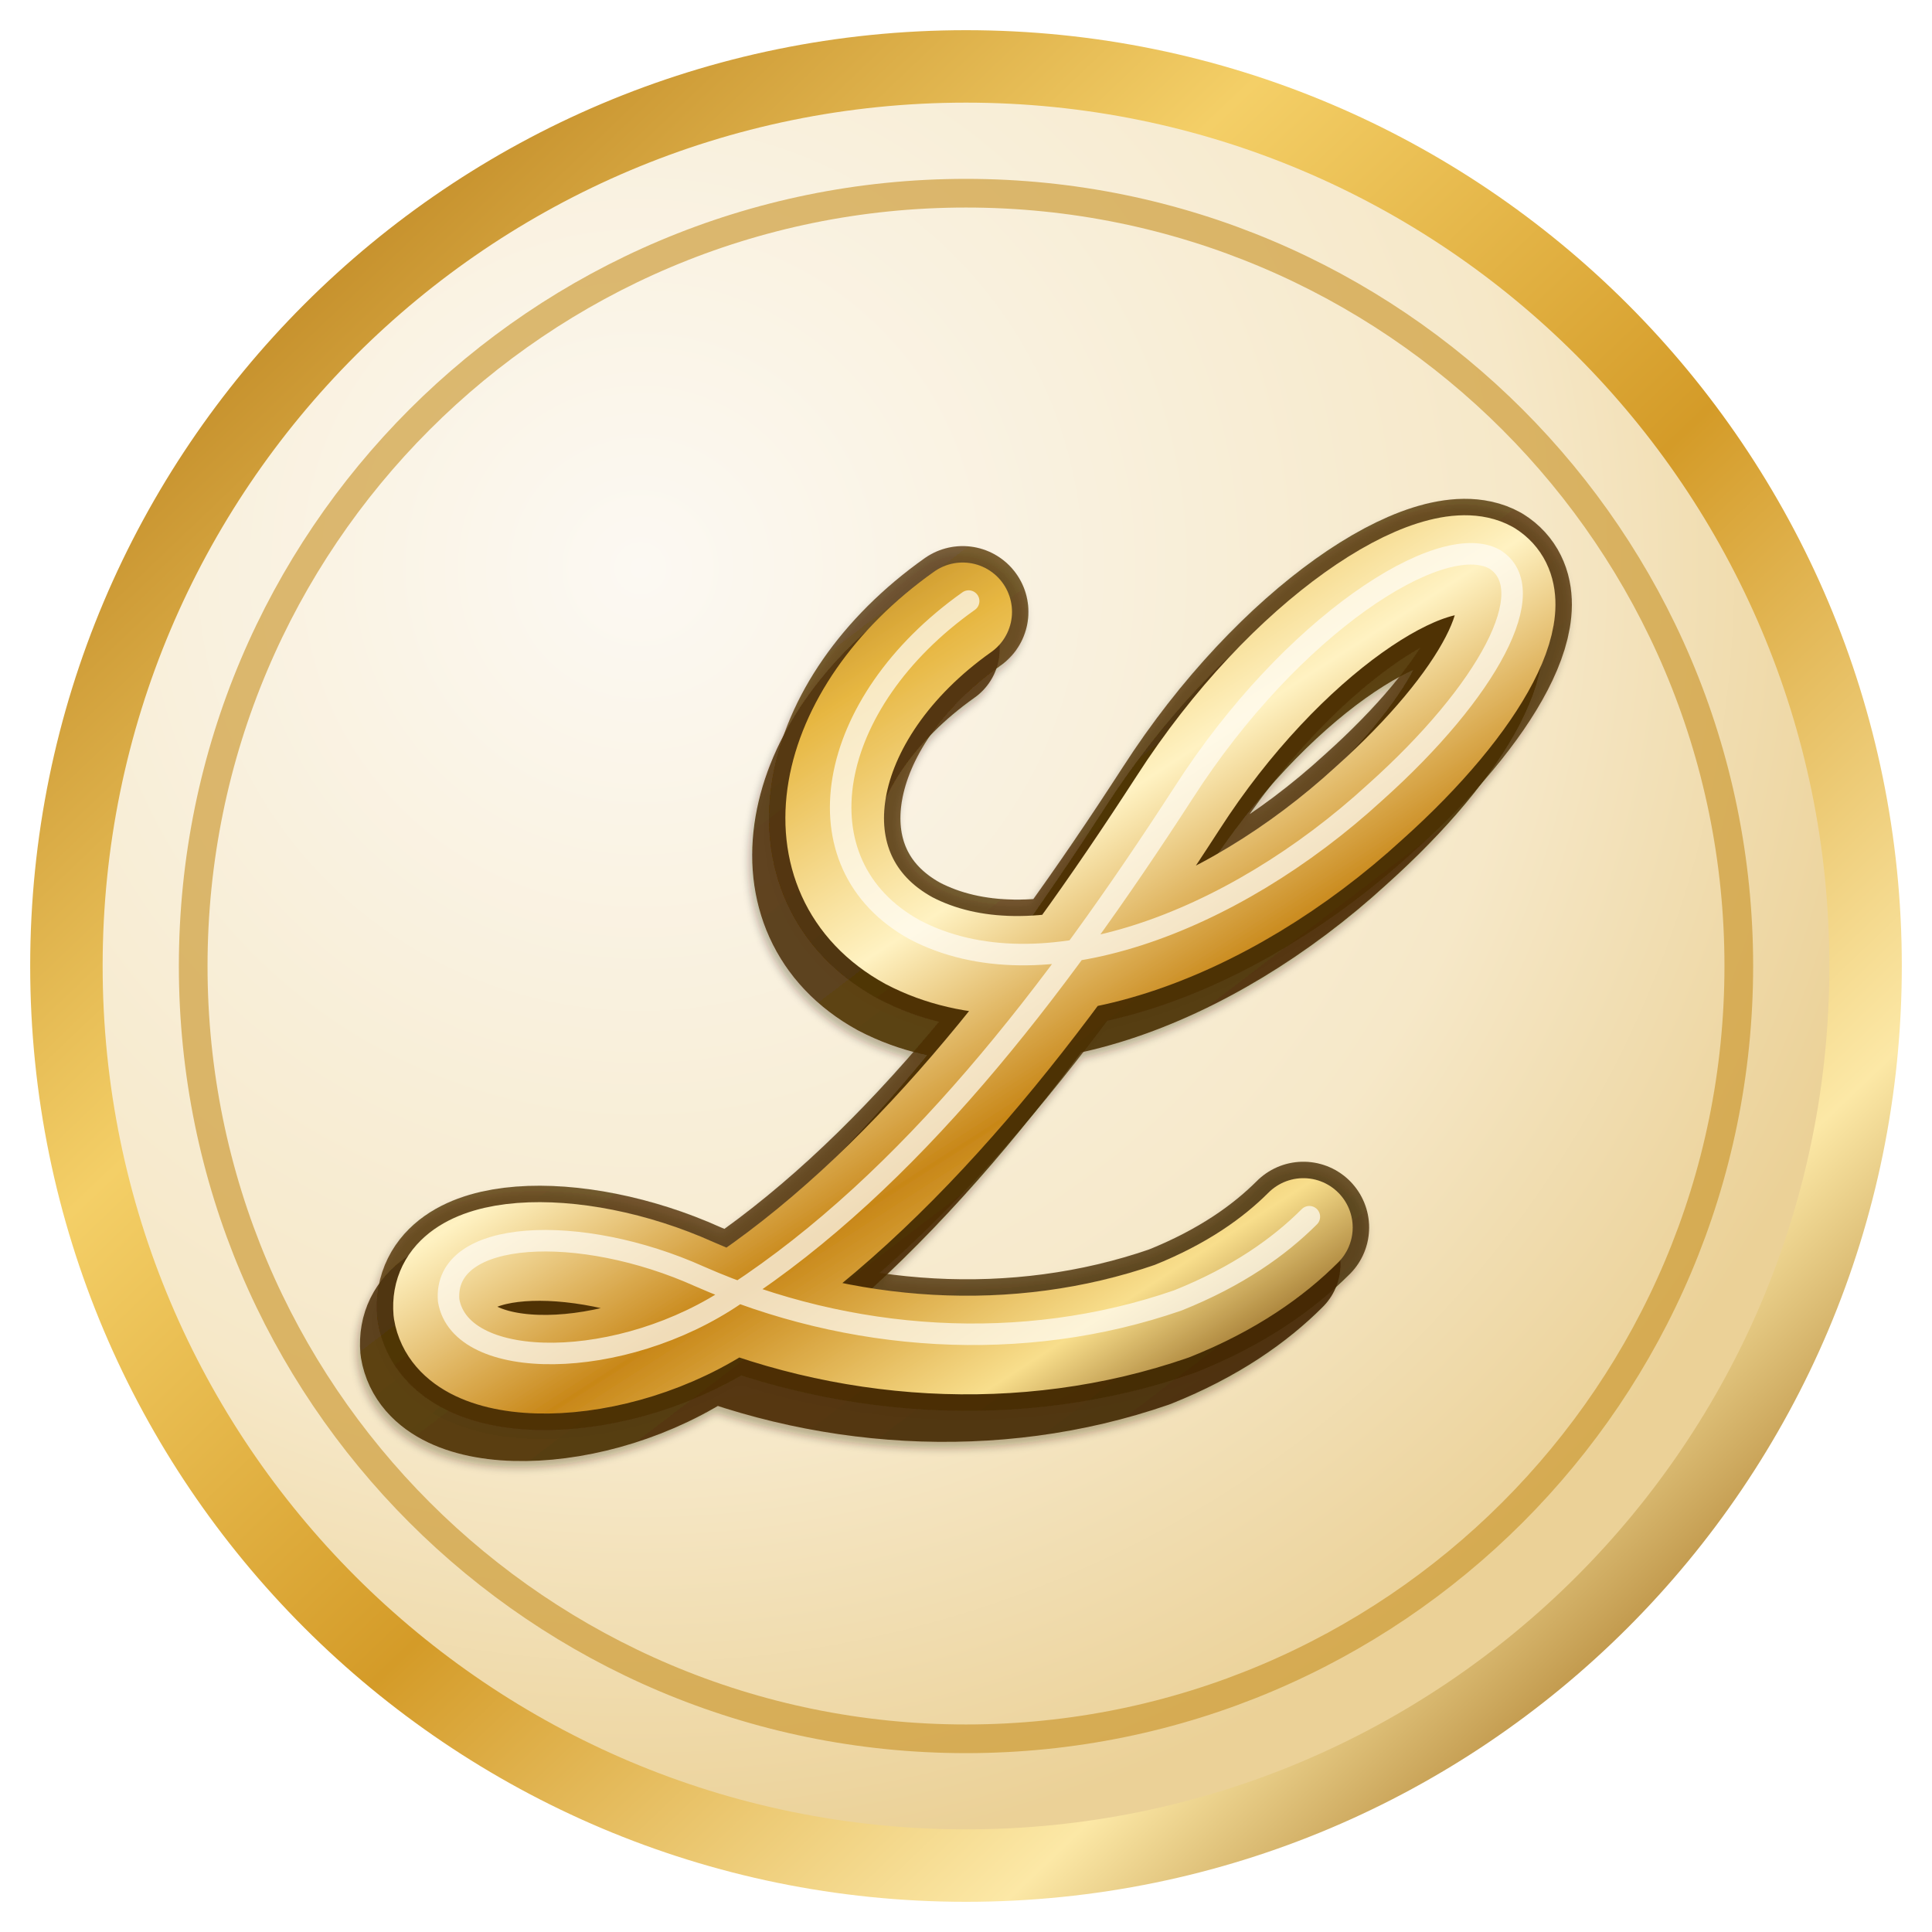
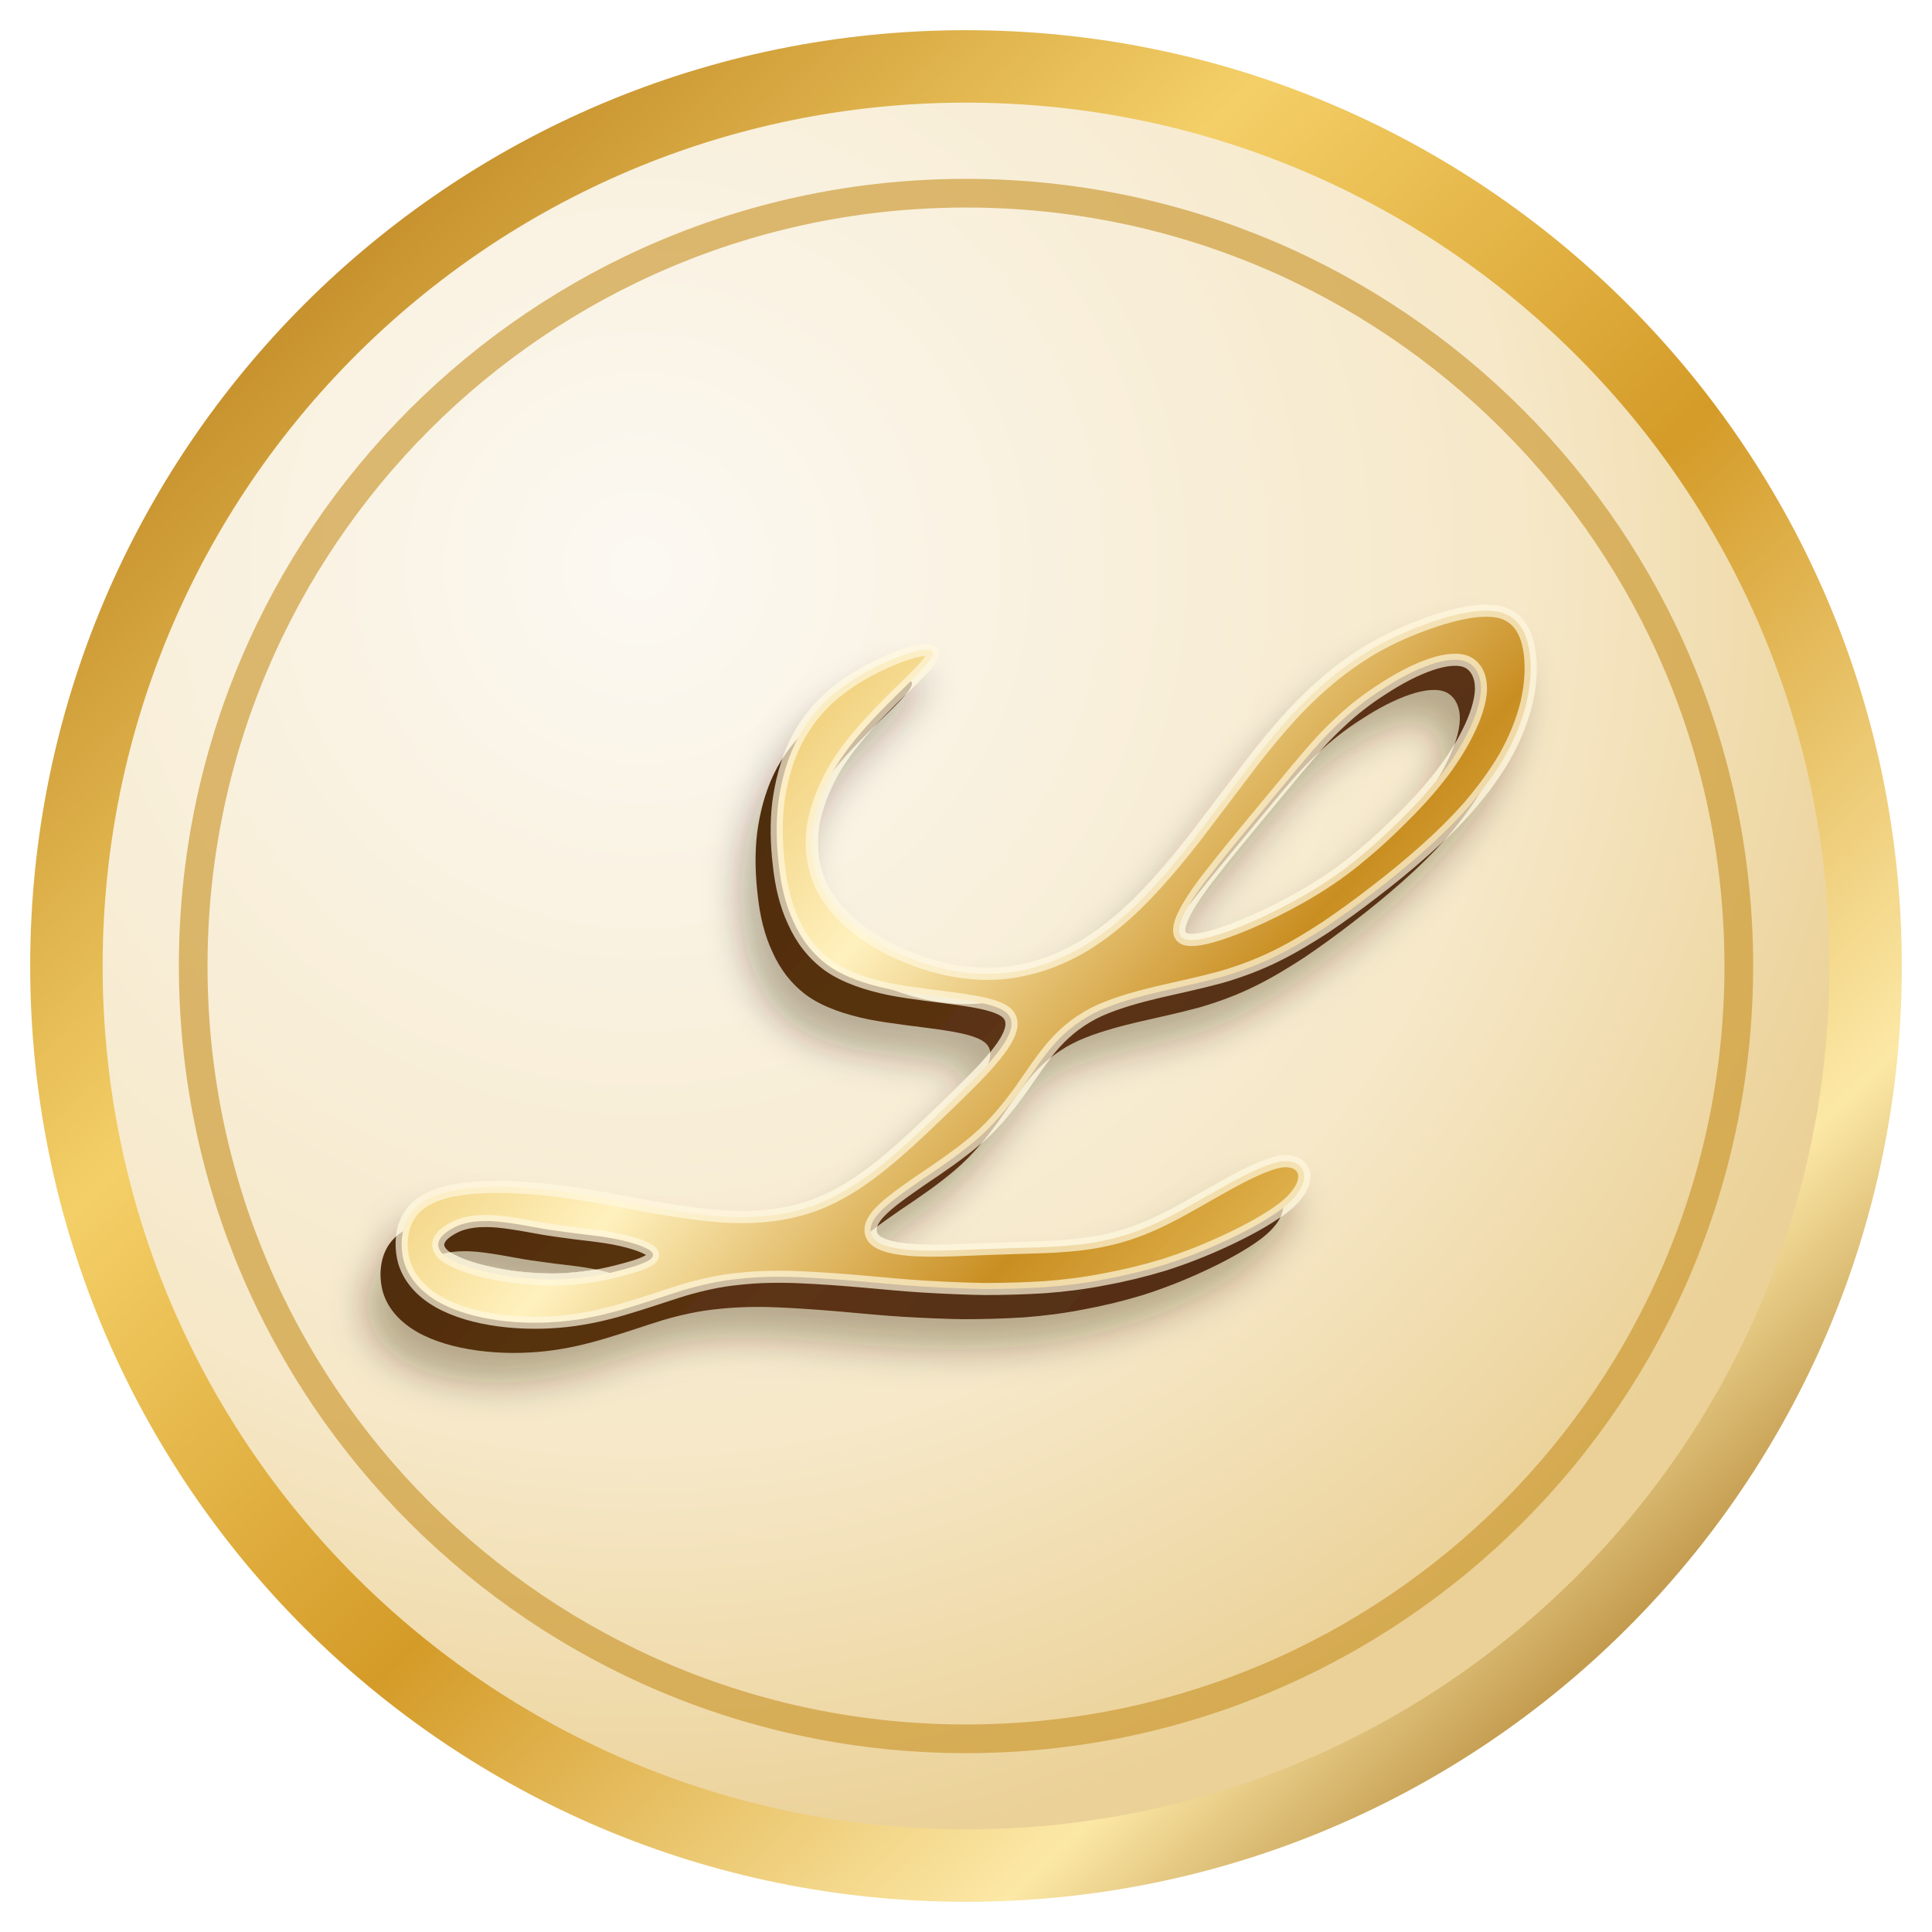
<svg xmlns="http://www.w3.org/2000/svg" viewBox="0 0 64 64" width="64" height="64" fill="none">
  <defs>
    <radialGradient id="waxSealBg" cx="32%" cy="28%" r="72%">
      <stop offset="0%" stop-color="#FCF9F3" />
      <stop offset="68%" stop-color="#F6E8C8" />
      <stop offset="100%" stop-color="#EBD197" />
    </radialGradient>
    <linearGradient id="goldFoilRing" x1="8%" y1="6%" x2="92%" y2="94%">
      <stop offset="0%" stop-color="#B87E1B" />
      <stop offset="30%" stop-color="#F4CF67" />
      <stop offset="55%" stop-color="#D49B28" />
      <stop offset="82%" stop-color="#FCE8A6" />
      <stop offset="100%" stop-color="#9A6410" />
    </linearGradient>
-     <linearGradient id="goldFoilL" x1="12%" y1="5%" x2="88%" y2="95%">
-       <stop offset="0%" stop-color="#9B620C" />
-       <stop offset="22%" stop-color="#E7B742" />
-       <stop offset="44%" stop-color="#FFF2C2" />
-       <stop offset="64%" stop-color="#C88718" />
-       <stop offset="85%" stop-color="#F8DE8C" />
-       <stop offset="100%" stop-color="#7A4B08" />
+     <linearGradient id="luxGoldLeaf" gradientUnits="userSpaceOnUse" x1="12" y1="14" x2="52" y2="50">
+       <stop offset="0%" stop-color="#9A6210" />
+       <stop offset="22%" stop-color="#E5B546" />
+       <stop offset="44%" stop-color="#FFF1BE" />
+       <stop offset="64%" stop-color="#C98E22" />
+       <stop offset="85%" stop-color="#F4D273" />
+       <stop offset="100%" stop-color="#8C560C" />
    </linearGradient>
-     <linearGradient id="goldBronzeL" x1="0%" y1="0%" x2="100%" y2="100%">
-       <stop offset="0%" stop-color="#5C3A08" />
-       <stop offset="100%" stop-color="#3E2504" />
+     <linearGradient id="luxEspressoDepth" gradientUnits="userSpaceOnUse" x1="12" y1="14" x2="52" y2="50">
+       <stop offset="0%" stop-color="#3B210B" />
+       <stop offset="55%" stop-color="#5C3412" />
+       <stop offset="100%" stop-color="#4A2518" />
    </linearGradient>
    <filter id="lSoftShadow" x="-15%" y="-15%" width="135%" height="135%">
-       <feDropShadow dx="-0.5" dy="1.1" stdDeviation="0.7" flood-color="#2B1E0D" flood-opacity="0.34" />
+       <feDropShadow dx="-0.5" dy="1.0" stdDeviation="0.6" flood-color="#2B1E0D" flood-opacity="0.32" />
    </filter>
  </defs>
  <circle cx="32" cy="32" r="29.8" fill="url(#waxSealBg)" stroke="url(#goldFoilRing)" stroke-width="2.4" />
  <circle cx="32" cy="32" r="25.6" fill="none" stroke="#C89328" stroke-width="0.95" stroke-opacity="0.62" />
-   <g filter="url(#lSoftShadow)" transform="translate(11.1, 17.1) scale(0.198)" stroke-linecap="round" stroke-linejoin="round" fill="none">
-     <path d="M 105 16 C 81 33, 76 60, 96 71 C 117 82, 149 70, 173 48 C 192 31, 201 14, 193 9 C 184 4, 159 20, 141 48 C 119 82, 95 113, 66 132 C 47 145, 20 145, 18 133 C 17 121, 40 120, 60 129 C 85 140, 114 142, 140 133 C 150 129, 157 124, 162 119" stroke="url(#goldBronzeL)" stroke-opacity="0.78" stroke-width="22" />
-     <path transform="translate(-3.8, 6.2)" d="M 105 16 C 81 33, 76 60, 96 71 C 117 82, 149 70, 173 48 C 192 31, 201 14, 193 9 C 184 4, 159 20, 141 48 C 119 82, 95 113, 66 132 C 47 145, 20 145, 18 133 C 17 121, 40 120, 60 129 C 85 140, 114 142, 140 133 C 150 129, 157 124, 162 119" stroke="url(#goldBronzeL)" stroke-opacity="0.88" stroke-width="20" />
-     <path d="M 105 16 C 81 33, 76 60, 96 71 C 117 82, 149 70, 173 48 C 192 31, 201 14, 193 9 C 184 4, 159 20, 141 48 C 119 82, 95 113, 66 132 C 47 145, 20 145, 18 133 C 17 121, 40 120, 60 129 C 85 140, 114 142, 140 133 C 150 129, 157 124, 162 119" stroke="url(#goldFoilL)" stroke-width="16.5" />
-     <path transform="translate(1.0, -1.8)" d="M 105 16 C 81 33, 76 60, 96 71 C 117 82, 149 70, 173 48 C 192 31, 201 14, 193 9 C 184 4, 159 20, 141 48 C 119 82, 95 113, 66 132 C 47 145, 20 145, 18 133 C 17 121, 40 120, 60 129 C 85 140, 114 142, 140 133 C 150 129, 157 124, 162 119" stroke="#FFFDF5" stroke-opacity="0.72" stroke-width="3.6" />
+   <g filter="url(#lSoftShadow)">
+     <path transform="translate(-0.7, 1.0)" d="M 18.77 43.76 C 18.05 43.84, 17.27 43.84, 16.53 43.74 C 15.78 43.64, 15.08 43.44, 14.53 43.13 C 13.97 42.81, 13.56 42.37, 13.39 41.82 C 13.23 41.26, 13.29 40.62, 13.62 40.18 C 13.95 39.73, 14.55 39.50, 15.24 39.40 C 15.93 39.30, 16.68 39.30, 17.40 39.35 C 18.11 39.39, 18.81 39.49, 19.50 39.60 C 20.19 39.72, 20.87 39.85, 21.53 39.97 C 22.20 40.09, 22.85 40.19, 23.49 40.26 C 24.13 40.32, 24.76 40.34, 25.37 40.28 C 25.98 40.22, 26.58 40.09, 27.17 39.85 C 27.76 39.61, 28.33 39.26, 28.89 38.84 C 29.46 38.41, 30.01 37.92, 30.55 37.41 C 31.09 36.90, 31.64 36.37, 32.14 35.87 C 32.64 35.37, 33.07 34.89, 33.31 34.49 C 33.55 34.08, 33.59 33.75, 33.32 33.53 C 33.04 33.31, 32.47 33.20, 31.78 33.10 C 31.08 33.00, 30.26 32.92, 29.48 32.77 C 28.71 32.61, 27.99 32.37, 27.46 32.00 C 26.93 31.62, 26.55 31.12, 26.29 30.54 C 26.02 29.97, 25.87 29.32, 25.80 28.65 C 25.72 27.98, 25.70 27.28, 25.78 26.60 C 25.87 25.92, 26.04 25.25, 26.34 24.63 C 26.64 24.01, 27.07 23.45, 27.64 22.97 C 28.21 22.50, 28.90 22.12, 29.50 21.87 C 30.09 21.61, 30.60 21.49, 30.81 21.54 C 31.02 21.59, 30.88 21.82, 30.54 22.19 C 30.20 22.55, 29.66 23.05, 29.12 23.61 C 28.58 24.17, 28.05 24.79, 27.67 25.42 C 27.30 26.05, 27.05 26.69, 26.94 27.31 C 26.84 27.94, 26.89 28.54, 27.10 29.10 C 27.31 29.66, 27.70 30.18, 28.22 30.62 C 28.74 31.06, 29.37 31.43, 30.05 31.70 C 30.72 31.98, 31.43 32.16, 32.11 32.23 C 32.79 32.30, 33.43 32.25, 34.04 32.10 C 34.65 31.96, 35.22 31.72, 35.76 31.42 C 36.30 31.11, 36.81 30.73, 37.30 30.29 C 37.78 29.86, 38.23 29.38, 38.67 28.87 C 39.11 28.36, 39.54 27.82, 39.95 27.27 C 40.37 26.72, 40.79 26.16, 41.21 25.61 C 41.62 25.06, 42.05 24.53, 42.49 24.02 C 42.93 23.52, 43.39 23.05, 43.88 22.63 C 44.37 22.20, 44.90 21.82, 45.49 21.47 C 46.09 21.13, 46.75 20.83, 47.50 20.58 C 48.24 20.33, 49.02 20.16, 49.60 20.26 C 50.18 20.36, 50.51 20.80, 50.63 21.39 C 50.76 21.98, 50.71 22.65, 50.57 23.27 C 50.42 23.89, 50.17 24.49, 49.85 25.06 C 49.52 25.63, 49.11 26.18, 48.66 26.71 C 48.20 27.23, 47.69 27.73, 47.16 28.20 C 46.63 28.67, 46.08 29.12, 45.53 29.54 C 44.99 29.96, 44.45 30.35, 43.92 30.71 C 43.38 31.06, 42.84 31.39, 42.27 31.67 C 41.70 31.95, 41.10 32.18, 40.44 32.37 C 39.78 32.55, 39.07 32.70, 38.38 32.86 C 37.70 33.02, 37.02 33.21, 36.43 33.47 C 35.84 33.74, 35.35 34.11, 34.93 34.58 C 34.52 35.04, 34.17 35.59, 33.78 36.14 C 33.38 36.69, 32.93 37.25, 32.36 37.74 C 31.79 38.23, 31.13 38.68, 30.53 39.08 C 29.94 39.49, 29.42 39.85, 29.12 40.18 C 28.81 40.52, 28.75 40.82, 28.96 41.05 C 29.17 41.27, 29.69 41.39, 30.41 41.42 C 31.12 41.45, 32.00 41.40, 32.79 41.37 C 33.58 41.34, 34.26 41.33, 34.89 41.30 C 35.52 41.26, 36.09 41.21, 36.69 41.07 C 37.28 40.94, 37.88 40.73, 38.55 40.40 C 39.22 40.07, 39.93 39.64, 40.60 39.27 C 41.27 38.90, 41.89 38.59, 42.36 38.49 C 42.82 38.40, 43.14 38.57, 43.20 38.89 C 43.25 39.21, 43.00 39.64, 42.47 40.04 C 41.95 40.43, 41.23 40.81, 40.56 41.12 C 39.89 41.43, 39.22 41.69, 38.56 41.90 C 37.90 42.10, 37.24 42.26, 36.58 42.38 C 35.92 42.51, 35.27 42.59, 34.61 42.64 C 33.95 42.68, 33.29 42.70, 32.62 42.70 C 31.96 42.69, 31.29 42.66, 30.61 42.62 C 29.94 42.58, 29.25 42.51, 28.56 42.45 C 27.87 42.39, 27.18 42.34, 26.50 42.31 C 25.82 42.28, 25.15 42.29, 24.51 42.36 C 23.86 42.42, 23.24 42.56, 22.63 42.74 C 22.02 42.93, 21.42 43.14, 20.78 43.33 C 20.15 43.52, 19.49 43.68, 18.77 43.76 Z M 39.26 31.11 C 39.50 31.19, 39.94 31.10, 40.48 30.92 C 41.02 30.74, 41.65 30.47, 42.25 30.17 C 42.85 29.87, 43.40 29.56, 43.87 29.25 C 44.35 28.94, 44.77 28.62, 45.18 28.27 C 45.59 27.93, 46.00 27.55, 46.41 27.14 C 46.83 26.73, 47.25 26.28, 47.63 25.80 C 48.01 25.33, 48.35 24.81, 48.61 24.29 C 48.88 23.76, 49.05 23.24, 49.06 22.82 C 49.06 22.41, 48.91 22.09, 48.62 21.94 C 48.34 21.80, 47.90 21.84, 47.40 22.01 C 46.90 22.18, 46.34 22.47, 45.81 22.82 C 45.27 23.16, 44.78 23.55, 44.36 23.95 C 43.94 24.34, 43.57 24.75, 43.21 25.18 C 42.85 25.60, 42.49 26.05, 42.11 26.50 C 41.73 26.95, 41.35 27.42, 40.97 27.88 C 40.59 28.34, 40.22 28.81, 39.88 29.25 C 39.55 29.70, 39.27 30.13, 39.14 30.46 C 39.01 30.79, 39.03 31.04, 39.26 31.11 Z M 18.01 42.38 C 18.37 42.40, 18.70 42.38, 19.02 42.35 C 19.34 42.32, 19.64 42.28, 19.95 42.22 C 20.25 42.16, 20.56 42.08, 20.84 42.00 C 21.13 41.92, 21.37 41.83, 21.51 41.74 C 21.65 41.65, 21.67 41.55, 21.57 41.45 C 21.46 41.36, 21.25 41.27, 20.99 41.19 C 20.73 41.11, 20.42 41.04, 20.10 40.99 C 19.78 40.94, 19.44 40.90, 19.09 40.86 C 18.74 40.81, 18.39 40.77, 18.03 40.71 C 17.68 40.65, 17.33 40.58, 16.99 40.53 C 16.66 40.48, 16.33 40.44, 16.03 40.45 C 15.73 40.45, 15.44 40.50, 15.20 40.59 C 14.96 40.69, 14.76 40.82, 14.64 40.95 C 14.52 41.09, 14.48 41.24, 14.55 41.38 C 14.61 41.52, 14.77 41.65, 15.00 41.76 C 15.22 41.88, 15.52 41.98, 15.84 42.07 C 16.17 42.16, 16.54 42.23, 16.91 42.29 C 17.28 42.34, 17.66 42.37, 18.01 42.38 Z" fill="url(#luxEspressoDepth)" fill-rule="evenodd" />
+     <path d="M 18.77 43.76 C 18.05 43.84, 17.27 43.84, 16.53 43.74 C 15.78 43.64, 15.08 43.44, 14.53 43.13 C 13.97 42.81, 13.56 42.37, 13.39 41.82 C 13.23 41.26, 13.29 40.62, 13.62 40.18 C 13.95 39.73, 14.55 39.50, 15.24 39.40 C 15.93 39.30, 16.68 39.30, 17.40 39.35 C 18.11 39.39, 18.81 39.49, 19.50 39.60 C 20.19 39.72, 20.87 39.85, 21.53 39.97 C 22.20 40.09, 22.85 40.19, 23.49 40.26 C 24.13 40.32, 24.76 40.34, 25.37 40.28 C 25.98 40.22, 26.58 40.09, 27.17 39.85 C 27.76 39.61, 28.33 39.26, 28.89 38.84 C 29.46 38.41, 30.01 37.92, 30.55 37.41 C 31.09 36.90, 31.64 36.37, 32.14 35.87 C 32.64 35.37, 33.07 34.89, 33.31 34.49 C 33.55 34.08, 33.59 33.75, 33.32 33.53 C 33.04 33.31, 32.47 33.20, 31.78 33.10 C 31.08 33.00, 30.26 32.92, 29.48 32.77 C 28.71 32.61, 27.99 32.37, 27.46 32.00 C 26.93 31.62, 26.55 31.12, 26.29 30.54 C 26.02 29.97, 25.87 29.32, 25.80 28.65 C 25.72 27.98, 25.70 27.28, 25.78 26.60 C 25.87 25.92, 26.04 25.25, 26.34 24.63 C 26.64 24.01, 27.07 23.45, 27.64 22.97 C 28.21 22.50, 28.90 22.12, 29.50 21.87 C 30.09 21.61, 30.60 21.49, 30.81 21.54 C 31.02 21.59, 30.88 21.82, 30.54 22.19 C 30.20 22.55, 29.66 23.05, 29.12 23.61 C 28.58 24.17, 28.05 24.79, 27.67 25.42 C 27.30 26.05, 27.05 26.69, 26.94 27.31 C 26.84 27.94, 26.89 28.54, 27.10 29.10 C 27.31 29.66, 27.70 30.18, 28.22 30.62 C 28.74 31.06, 29.37 31.43, 30.05 31.70 C 30.72 31.98, 31.43 32.16, 32.11 32.23 C 32.79 32.30, 33.43 32.25, 34.04 32.10 C 34.65 31.96, 35.22 31.72, 35.76 31.42 C 36.30 31.11, 36.81 30.73, 37.30 30.29 C 37.78 29.86, 38.23 29.38, 38.67 28.87 C 39.11 28.36, 39.54 27.82, 39.95 27.27 C 40.37 26.72, 40.79 26.16, 41.21 25.61 C 41.62 25.06, 42.05 24.53, 42.49 24.02 C 42.93 23.52, 43.39 23.05, 43.88 22.63 C 44.37 22.20, 44.90 21.82, 45.49 21.47 C 46.09 21.13, 46.75 20.83, 47.50 20.58 C 48.24 20.33, 49.02 20.16, 49.60 20.26 C 50.18 20.36, 50.51 20.80, 50.63 21.39 C 50.76 21.98, 50.71 22.65, 50.57 23.27 C 50.42 23.89, 50.17 24.49, 49.85 25.06 C 49.52 25.63, 49.11 26.18, 48.66 26.71 C 48.20 27.23, 47.69 27.73, 47.16 28.20 C 46.63 28.67, 46.08 29.12, 45.53 29.54 C 44.99 29.96, 44.45 30.35, 43.92 30.71 C 43.38 31.06, 42.84 31.39, 42.27 31.67 C 41.70 31.95, 41.10 32.18, 40.44 32.37 C 39.78 32.55, 39.07 32.70, 38.38 32.86 C 37.70 33.02, 37.02 33.21, 36.43 33.47 C 35.84 33.74, 35.35 34.11, 34.93 34.58 C 34.52 35.04, 34.17 35.59, 33.78 36.14 C 33.38 36.69, 32.93 37.25, 32.36 37.74 C 31.79 38.23, 31.13 38.68, 30.53 39.08 C 29.94 39.49, 29.42 39.85, 29.12 40.18 C 28.81 40.52, 28.75 40.82, 28.96 41.05 C 29.17 41.27, 29.69 41.39, 30.41 41.42 C 31.12 41.45, 32.00 41.40, 32.79 41.37 C 33.58 41.34, 34.26 41.33, 34.89 41.30 C 35.52 41.26, 36.09 41.21, 36.69 41.07 C 37.28 40.94, 37.88 40.73, 38.55 40.40 C 39.22 40.07, 39.93 39.64, 40.60 39.27 C 41.27 38.90, 41.89 38.59, 42.36 38.49 C 42.82 38.40, 43.14 38.57, 43.20 38.89 C 43.25 39.21, 43.00 39.64, 42.47 40.04 C 41.95 40.43, 41.23 40.81, 40.56 41.12 C 39.89 41.43, 39.22 41.69, 38.56 41.90 C 37.90 42.10, 37.24 42.26, 36.58 42.38 C 35.92 42.51, 35.27 42.59, 34.61 42.64 C 33.95 42.68, 33.29 42.70, 32.62 42.70 C 31.96 42.69, 31.29 42.66, 30.61 42.62 C 29.94 42.58, 29.25 42.51, 28.56 42.45 C 27.87 42.39, 27.18 42.34, 26.50 42.31 C 25.82 42.28, 25.15 42.29, 24.51 42.36 C 23.86 42.42, 23.24 42.56, 22.63 42.74 C 22.02 42.93, 21.42 43.14, 20.78 43.33 C 20.15 43.52, 19.49 43.68, 18.77 43.76 Z M 39.26 31.11 C 39.50 31.19, 39.94 31.10, 40.48 30.92 C 41.02 30.74, 41.65 30.47, 42.25 30.17 C 42.85 29.87, 43.40 29.56, 43.87 29.25 C 44.35 28.94, 44.77 28.62, 45.18 28.27 C 45.59 27.93, 46.00 27.55, 46.41 27.14 C 46.83 26.73, 47.25 26.28, 47.63 25.80 C 48.01 25.33, 48.35 24.81, 48.61 24.29 C 48.88 23.76, 49.05 23.24, 49.06 22.82 C 49.06 22.41, 48.91 22.09, 48.62 21.94 C 48.34 21.80, 47.90 21.84, 47.40 22.01 C 46.90 22.18, 46.34 22.47, 45.81 22.82 C 45.27 23.16, 44.78 23.55, 44.36 23.95 C 43.94 24.34, 43.57 24.75, 43.21 25.18 C 42.85 25.60, 42.49 26.05, 42.11 26.50 C 41.73 26.95, 41.35 27.42, 40.97 27.88 C 40.59 28.34, 40.22 28.81, 39.88 29.25 C 39.55 29.70, 39.27 30.13, 39.14 30.46 C 39.01 30.79, 39.03 31.04, 39.26 31.11 Z M 18.01 42.38 C 18.37 42.40, 18.70 42.38, 19.02 42.35 C 19.34 42.32, 19.64 42.28, 19.95 42.22 C 20.25 42.16, 20.56 42.08, 20.84 42.00 C 21.13 41.92, 21.37 41.83, 21.51 41.74 C 21.65 41.65, 21.67 41.55, 21.57 41.45 C 21.46 41.36, 21.25 41.27, 20.99 41.19 C 20.73 41.11, 20.42 41.04, 20.10 40.99 C 19.78 40.94, 19.44 40.90, 19.09 40.86 C 18.74 40.81, 18.39 40.77, 18.03 40.71 C 17.68 40.65, 17.33 40.58, 16.99 40.53 C 16.66 40.48, 16.33 40.44, 16.03 40.45 C 15.73 40.45, 15.44 40.50, 15.20 40.59 C 14.96 40.69, 14.76 40.82, 14.64 40.95 C 14.52 41.09, 14.48 41.24, 14.55 41.38 C 14.61 41.52, 14.77 41.65, 15.00 41.76 C 15.22 41.88, 15.52 41.98, 15.84 42.07 C 16.17 42.16, 16.54 42.23, 16.91 42.29 C 17.28 42.34, 17.66 42.37, 18.01 42.38 Z" fill="url(#luxGoldLeaf)" fill-rule="evenodd" stroke="#FFF8DF" stroke-opacity="0.7" stroke-width="0.4" stroke-linejoin="round" />
  </g>
</svg>
